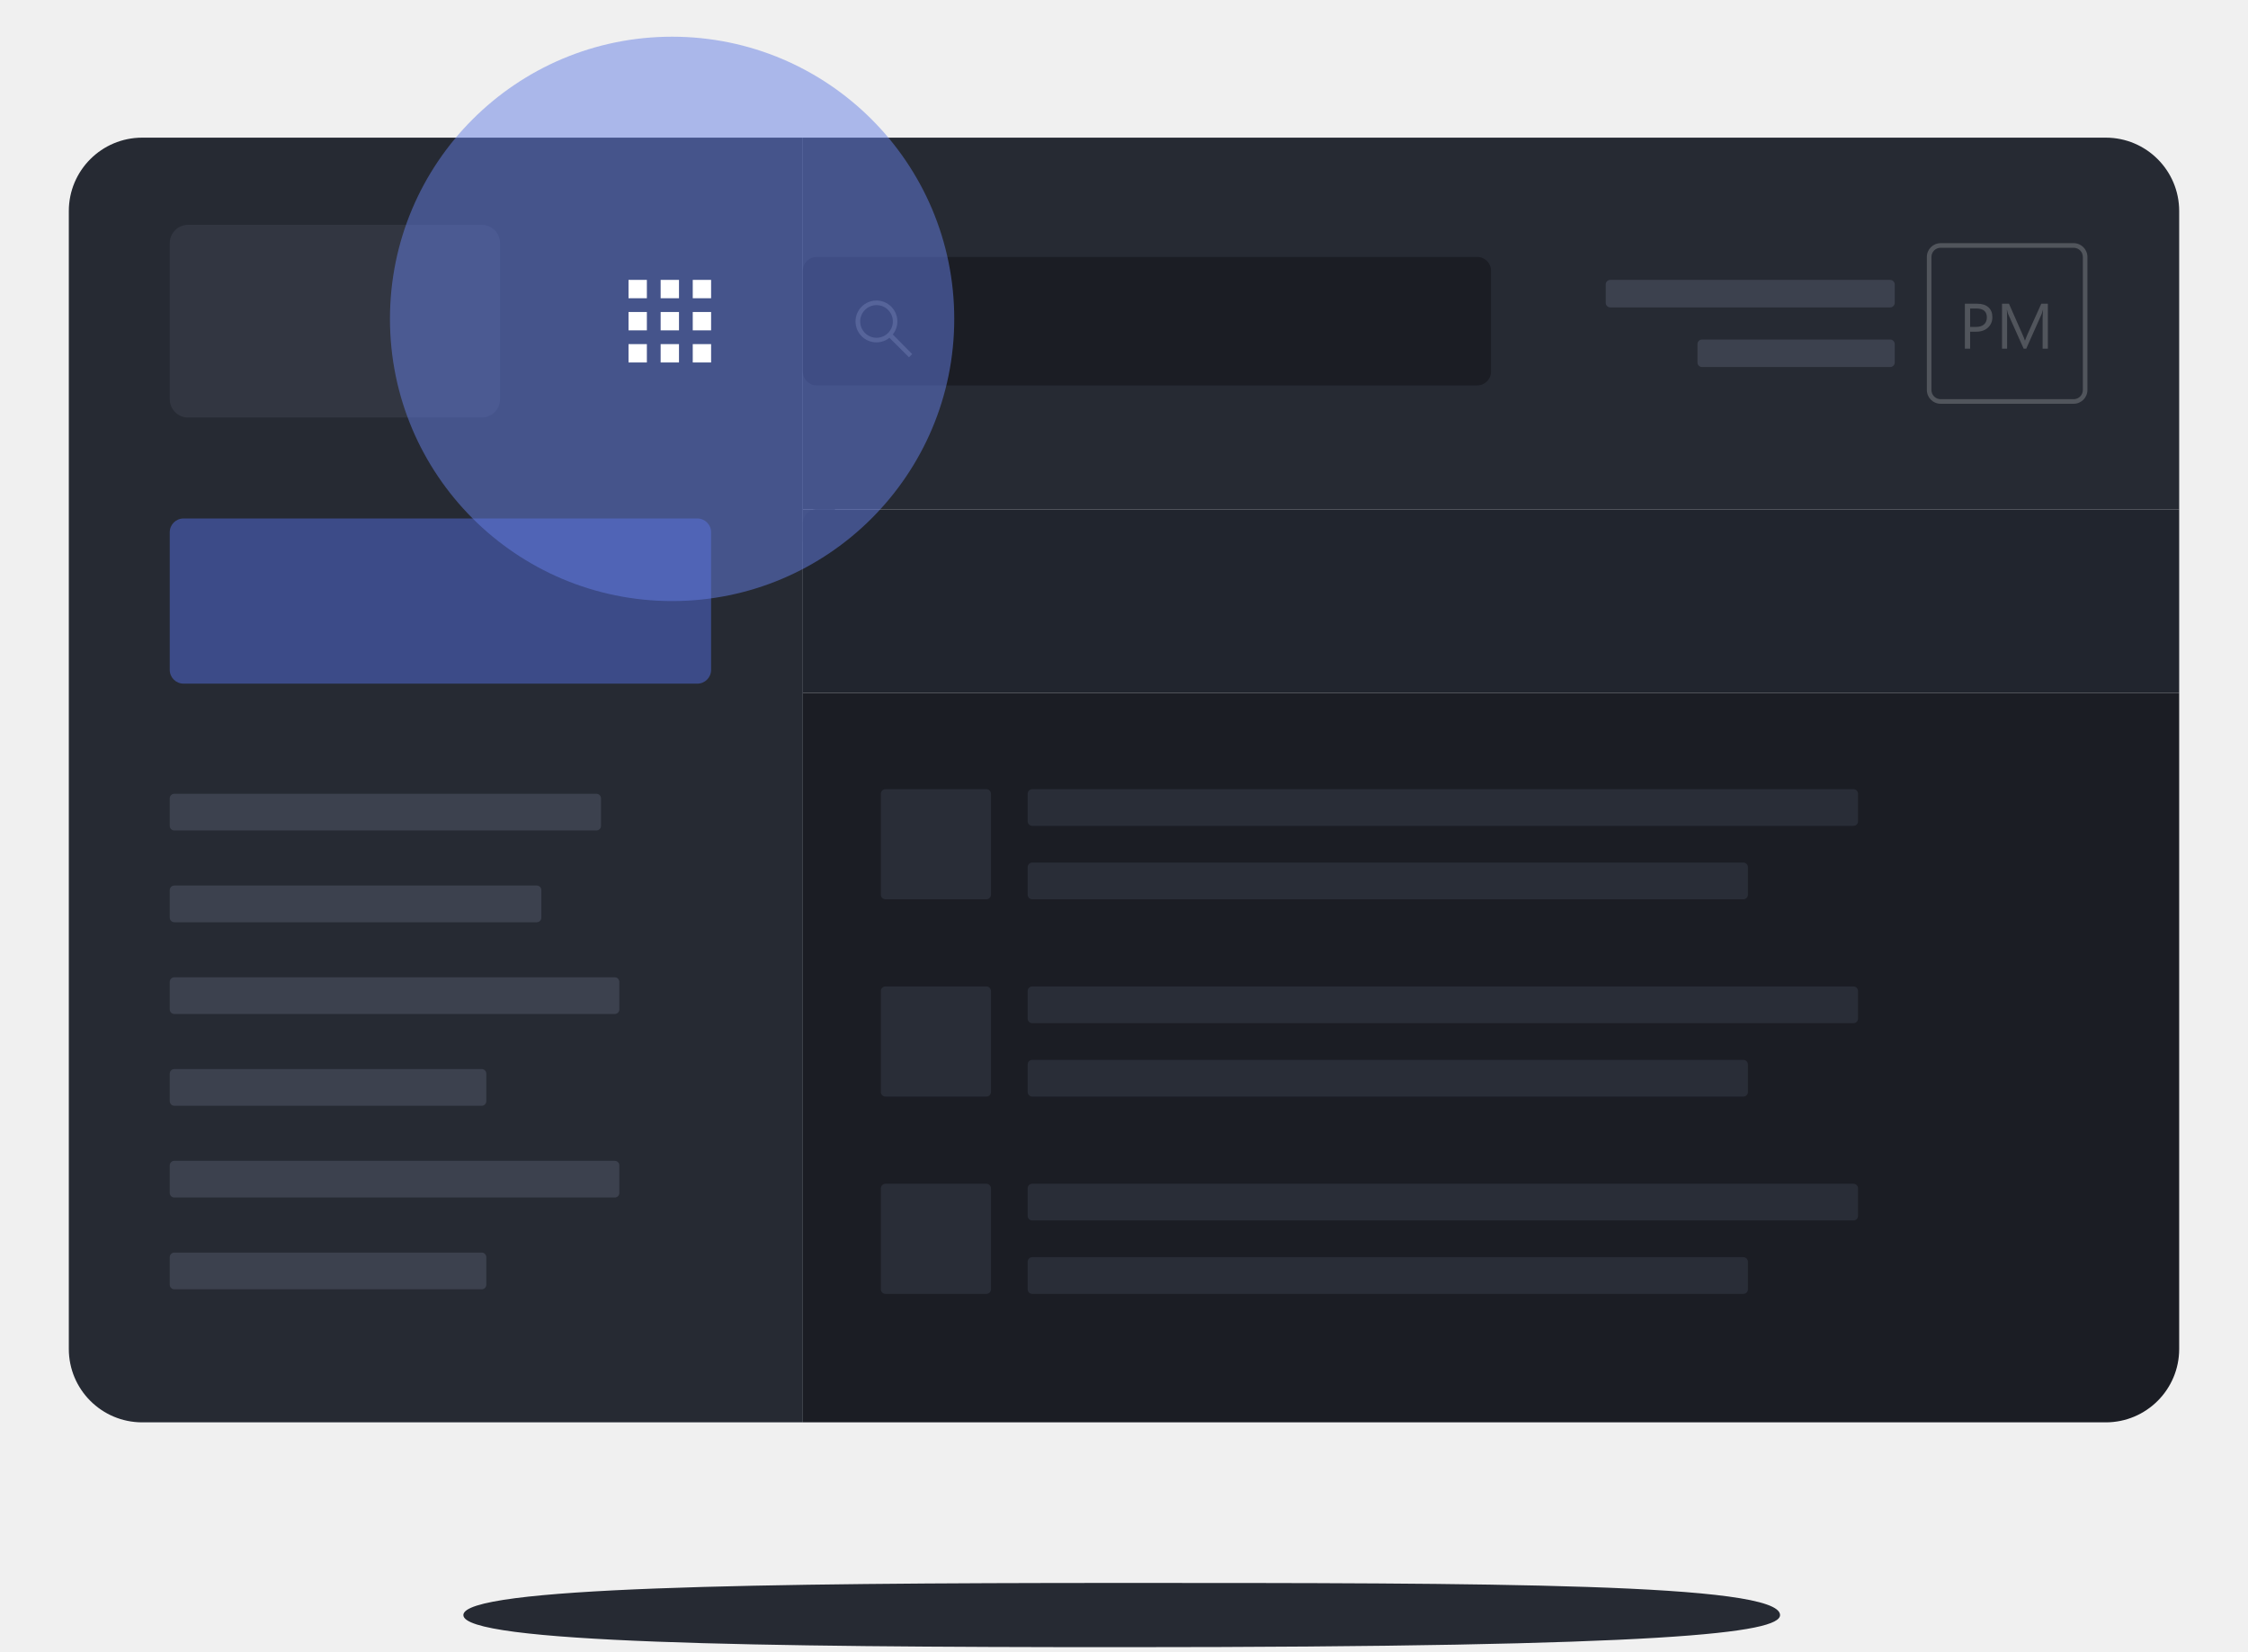
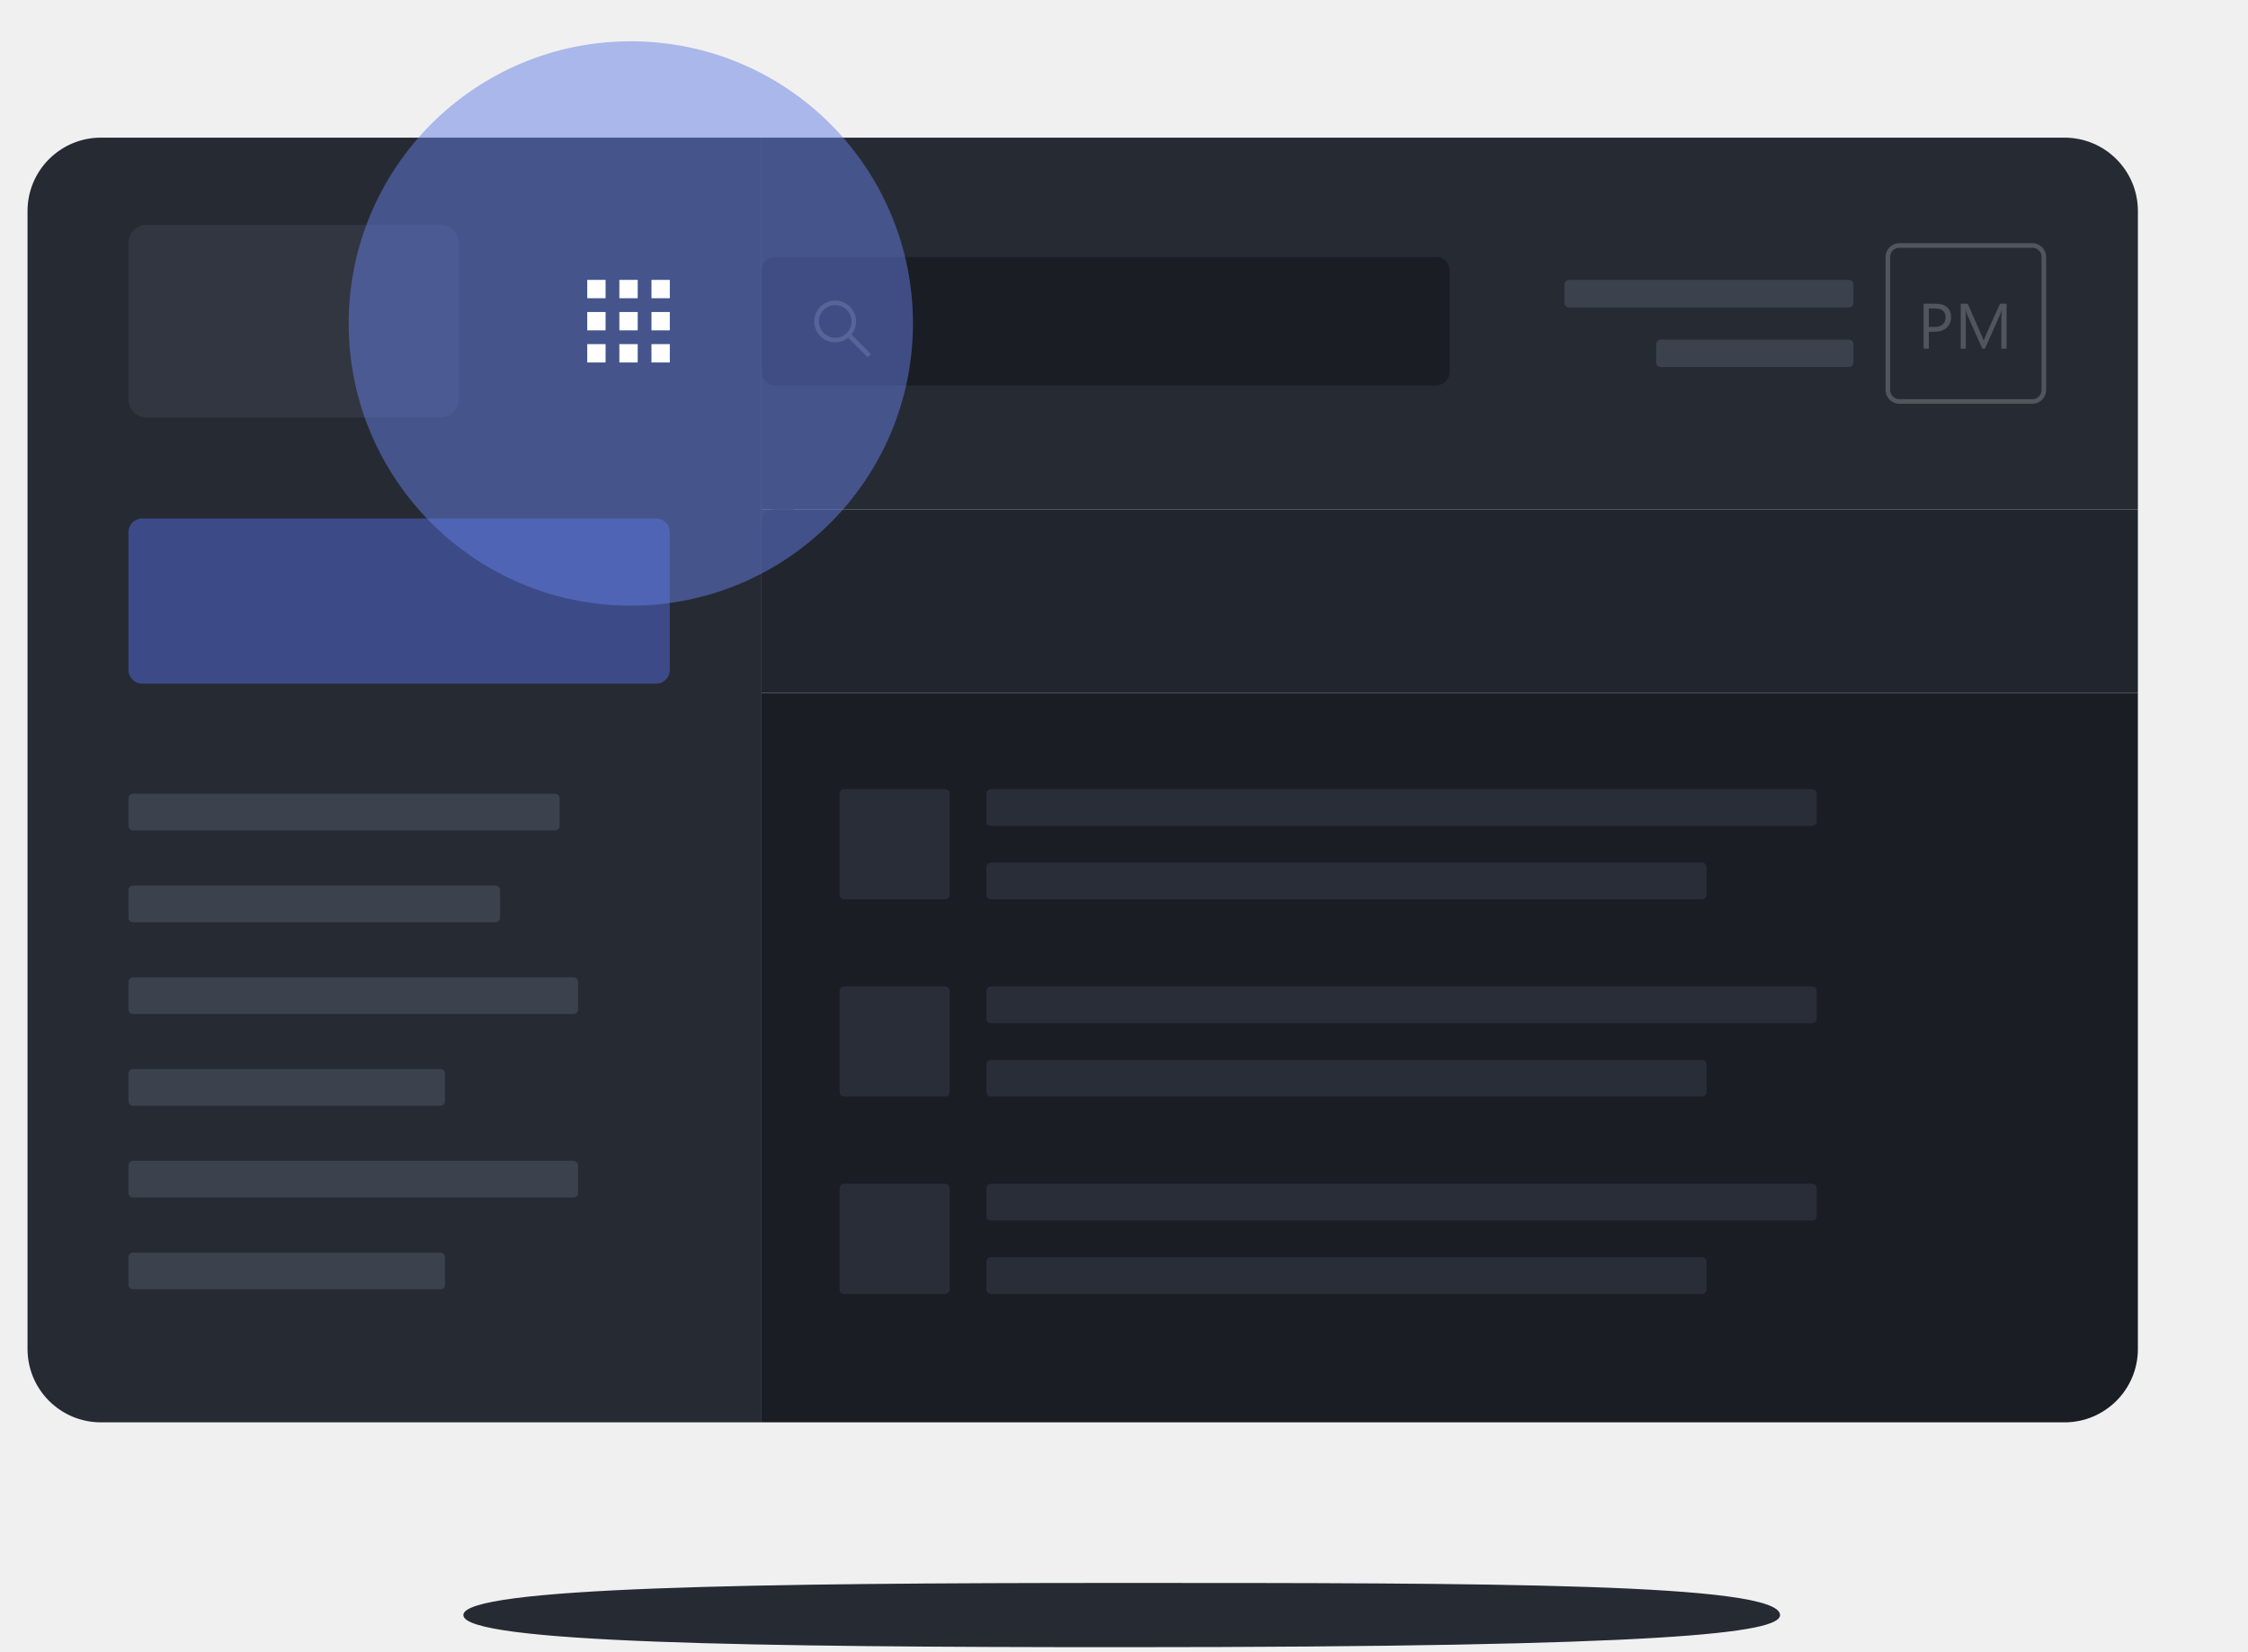
<svg xmlns="http://www.w3.org/2000/svg" width="490" height="360" fill="none">
-   <defs />
-   <path fill="#262A33" d="M15 46c0-8.837 7.163-16 16-16h144v280H31c-8.837 0-16-7.163-16-16V46z" />
-   <path fill="#1B1D24" d="M175 151h300v143c0 8.837-7.163 16-16 16H175V151z" />
-   <rect width="118" height="36" x="37" y="113" fill="#3C4B88" rx="3" />
-   <rect width="72" height="42" x="37" y="49" fill="#323641" rx="4" />
-   <path fill="#262A33" d="M175 30h284c8.837 0 16 7.163 16 16v65H175V30z" />
-   <rect width="150" height="28" x="175" y="56" fill="#1B1D24" rx="3" />
-   <path fill="#fff" fill-rule="evenodd" d="M194.6 72.89c.65-.8 1.003-1.8 1-2.83a4.56 4.56 0 10-4.56 4.56 4.467 4.467 0 002.83-1l4.26 4.25.7-.7-4.23-4.28zm-3.54.73a3.56 3.56 0 113.56-3.56 3.57 3.57 0 01-3.56 3.56z" clip-rule="evenodd" opacity=".2" />
-   <g fill="#fff" opacity=".2">
-     <path fill-rule="evenodd" d="M452 54h-29a2 2 0 00-2 2v29a2 2 0 002 2h29a2 2 0 002-2V56a2 2 0 00-2-2zm-29-1a3 3 0 00-3 3v29a3 3 0 003 3h29a3 3 0 003-3V56a3 3 0 00-3-3h-29z" clip-rule="evenodd" />
-     <path d="M429.434 72.295V76h-1.149v-9.803h2.694c1.048 0 1.859.255 2.433.766.579.51.868 1.23.868 2.16 0 .93-.321 1.69-.964 2.283-.638.593-1.501.889-2.59.889h-1.292zm0-5.059v4.02h1.203c.793 0 1.397-.18 1.811-.54.42-.365.629-.877.629-1.538 0-1.294-.765-1.942-2.297-1.942h-1.346zM446.377 76h-1.142v-6.576c0-.52.032-1.155.096-1.907h-.027c-.11.442-.208.758-.294.95L441.66 76h-.56l-3.343-7.478c-.096-.22-.194-.554-.294-1.005h-.027c.036.392.054 1.032.054 1.92V76h-1.107v-9.803h1.517l3.008 6.836c.233.524.383.916.451 1.176h.041c.196-.538.354-.939.472-1.203l3.069-6.809h1.436V76z" />
+   <path d="M6 46c0-8.837 7.163-16 16-16h144v280H22c-8.837 0-16-7.163-16-16V46z" fill="#262A33" />
+   <path d="M166 151h300v143c0 8.837-7.163 16-16 16H166V151z" fill="#1B1D24" />
+   <rect x="28" y="113" width="118" height="36" rx="3" fill="#3C4B88" />
+   <rect x="28" y="49" width="72" height="42" rx="4" fill="#323641" />
+   <path d="M166 30h284c8.837 0 16 7.163 16 16v65H166V30z" fill="#262A33" />
+   <rect x="166" y="56" width="150" height="28" rx="3" fill="#1B1D24" />
+   <path fill-rule="evenodd" clip-rule="evenodd" d="M185.6 72.89c.65-.8 1.003-1.8 1-2.83a4.56 4.56 0 1 0-4.56 4.56 4.467 4.467 0 0 0 2.83-1l4.26 4.25.7-.7-4.23-4.28zm-3.54.73a3.56 3.56 0 1 1 3.56-3.56 3.57 3.57 0 0 1-3.56 3.56z" fill="#fff" opacity=".2" />
+   <g opacity=".2" fill="#fff">
+     <path fill-rule="evenodd" clip-rule="evenodd" d="M443 54h-29a2 2 0 0 0-2 2v29a2 2 0 0 0 2 2h29a2 2 0 0 0 2-2V56a2 2 0 0 0-2-2zm-29-1a3 3 0 0 0-3 3v29a3 3 0 0 0 3 3h29a3 3 0 0 0 3-3V56a3 3 0 0 0-3-3h-29z" />
+     <path d="M420.434 72.295V76h-1.149v-9.803h2.694c1.048 0 1.859.255 2.433.766.579.51.868 1.23.868 2.16 0 .93-.321 1.69-.964 2.283-.638.593-1.501.889-2.59.889h-1.292zm0-5.059v4.02h1.203c.793 0 1.397-.18 1.811-.54.42-.365.629-.877.629-1.538 0-1.294-.765-1.942-2.297-1.942h-1.346zM437.377 76h-1.142v-6.576c0-.52.032-1.155.096-1.907h-.027c-.11.442-.208.758-.294.95L432.66 76h-.56l-3.343-7.478c-.096-.22-.194-.554-.294-1.005h-.027c.036.392.054 1.032.054 1.92V76h-1.107v-9.803h1.517l3.008 6.836c.233.524.383.916.451 1.176h.041c.196-.538.354-.939.472-1.203l3.069-6.809h1.436V76z" />
  </g>
-   <rect width="94" height="8" x="37" y="173" fill="#3C414E" rx="1" />
-   <rect width="63" height="6" x="350" y="61" fill="#3C414E" rx="1" />
-   <rect width="98" height="8" x="37" y="213" fill="#3C414E" rx="1" />
-   <rect width="98" height="8" x="37" y="253" fill="#3C414E" rx="1" />
-   <rect width="81" height="8" x="37" y="193" fill="#3C414E" rx="1" />
-   <rect width="43" height="6" x="370" y="74" fill="#3C414E" rx="1" />
-   <rect width="69" height="8" x="37" y="233" fill="#3C414E" rx="1" />
-   <rect width="69" height="8" x="37" y="273" fill="#3C414E" rx="1" />
-   <rect width="181" height="8" x="224" y="172" fill="#292D37" rx="1" />
-   <rect width="157" height="8" x="224" y="188" fill="#292D37" rx="1" />
-   <rect width="24" height="24" x="192" y="172" fill="#292D37" rx="1" />
-   <rect width="181" height="8" x="224" y="215" fill="#292D37" rx="1" />
-   <rect width="157" height="8" x="224" y="231" fill="#292D37" rx="1" />
-   <rect width="24" height="24" x="192" y="215" fill="#292D37" rx="1" />
-   <rect width="181" height="8" x="224" y="258" fill="#292D37" rx="1" />
-   <rect width="157" height="8" x="224" y="274" fill="#292D37" rx="1" />
-   <rect width="24" height="24" x="192" y="258" fill="#292D37" rx="1" />
-   <path fill="#262A33" d="M175 111h7v7h-7z" />
-   <path fill="#21252E" d="M175 114a3 3 0 013-3h297v40H175v-37z" />
-   <circle cx="146.5" cy="69.5" r="61.5" fill="#657EE4" fill-opacity=".5" />
-   <path fill="#fff" d="M137 61h4v4h-4zM137 68h4v4h-4zM137 75h4v4h-4zM144 75h4v4h-4zM151 75h4v4h-4zM151 68h4v4h-4zM144 68h4v4h-4zM144 61h4v4h-4zM151 61h4v4h-4z" />
-   <path fill="#262A33" d="M388 352c0 3.866-23.917 7-143.5 7-79.253 0-143.5-.891-143.5-7s64.247-7 143.5-7 143.5 0 143.5 7z" />
+   <rect x="28" y="173" width="94" height="8" rx="1" fill="#3C414E" />
+   <rect x="341" y="61" width="63" height="6" rx="1" fill="#3C414E" />
+   <rect x="28" y="213" width="98" height="8" rx="1" fill="#3C414E" />
+   <rect x="28" y="253" width="98" height="8" rx="1" fill="#3C414E" />
+   <rect x="28" y="193" width="81" height="8" rx="1" fill="#3C414E" />
+   <rect x="361" y="74" width="43" height="6" rx="1" fill="#3C414E" />
+   <rect x="28" y="233" width="69" height="8" rx="1" fill="#3C414E" />
+   <rect x="28" y="273" width="69" height="8" rx="1" fill="#3C414E" />
+   <rect x="215" y="172" width="181" height="8" rx="1" fill="#292D37" />
+   <rect x="215" y="188" width="157" height="8" rx="1" fill="#292D37" />
+   <rect x="183" y="172" width="24" height="24" rx="1" fill="#292D37" />
+   <rect x="215" y="215" width="181" height="8" rx="1" fill="#292D37" />
+   <rect x="215" y="231" width="157" height="8" rx="1" fill="#292D37" />
+   <rect x="183" y="215" width="24" height="24" rx="1" fill="#292D37" />
+   <rect x="215" y="258" width="181" height="8" rx="1" fill="#292D37" />
+   <rect x="215" y="274" width="157" height="8" rx="1" fill="#292D37" />
+   <rect x="183" y="258" width="24" height="24" rx="1" fill="#292D37" />
+   <path fill="#262A33" d="M166 111H173V118H166z" />
+   <path d="M166 114a3 3 0 0 1 3-3h297v40H166v-37z" fill="#21252E" />
+   <circle cx="137.5" cy="70.5" r="61.5" fill="#657EE4" fill-opacity=".5" />
+   <path fill="#fff" d="M128 61H132V65H128z" />
+   <path fill="#fff" d="M128 68H132V72H128z" />
+   <path fill="#fff" d="M128 75H132V79H128z" />
+   <path fill="#fff" d="M135 75H139V79H135z" />
+   <path fill="#fff" d="M142 75H146V79H142z" />
+   <path fill="#fff" d="M142 68H146V72H142z" />
+   <path fill="#fff" d="M135 68H139V72H135z" />
+   <path fill="#fff" d="M135 61H139V65H135z" />
+   <path fill="#fff" d="M142 61H146V65H142z" />
+   <path d="M388 352c0 3.866-23.917 7-143.5 7-79.253 0-143.5-.891-143.5-7s64.247-7 143.5-7 143.5 0 143.5 7z" fill="#262A33" />
</svg>
